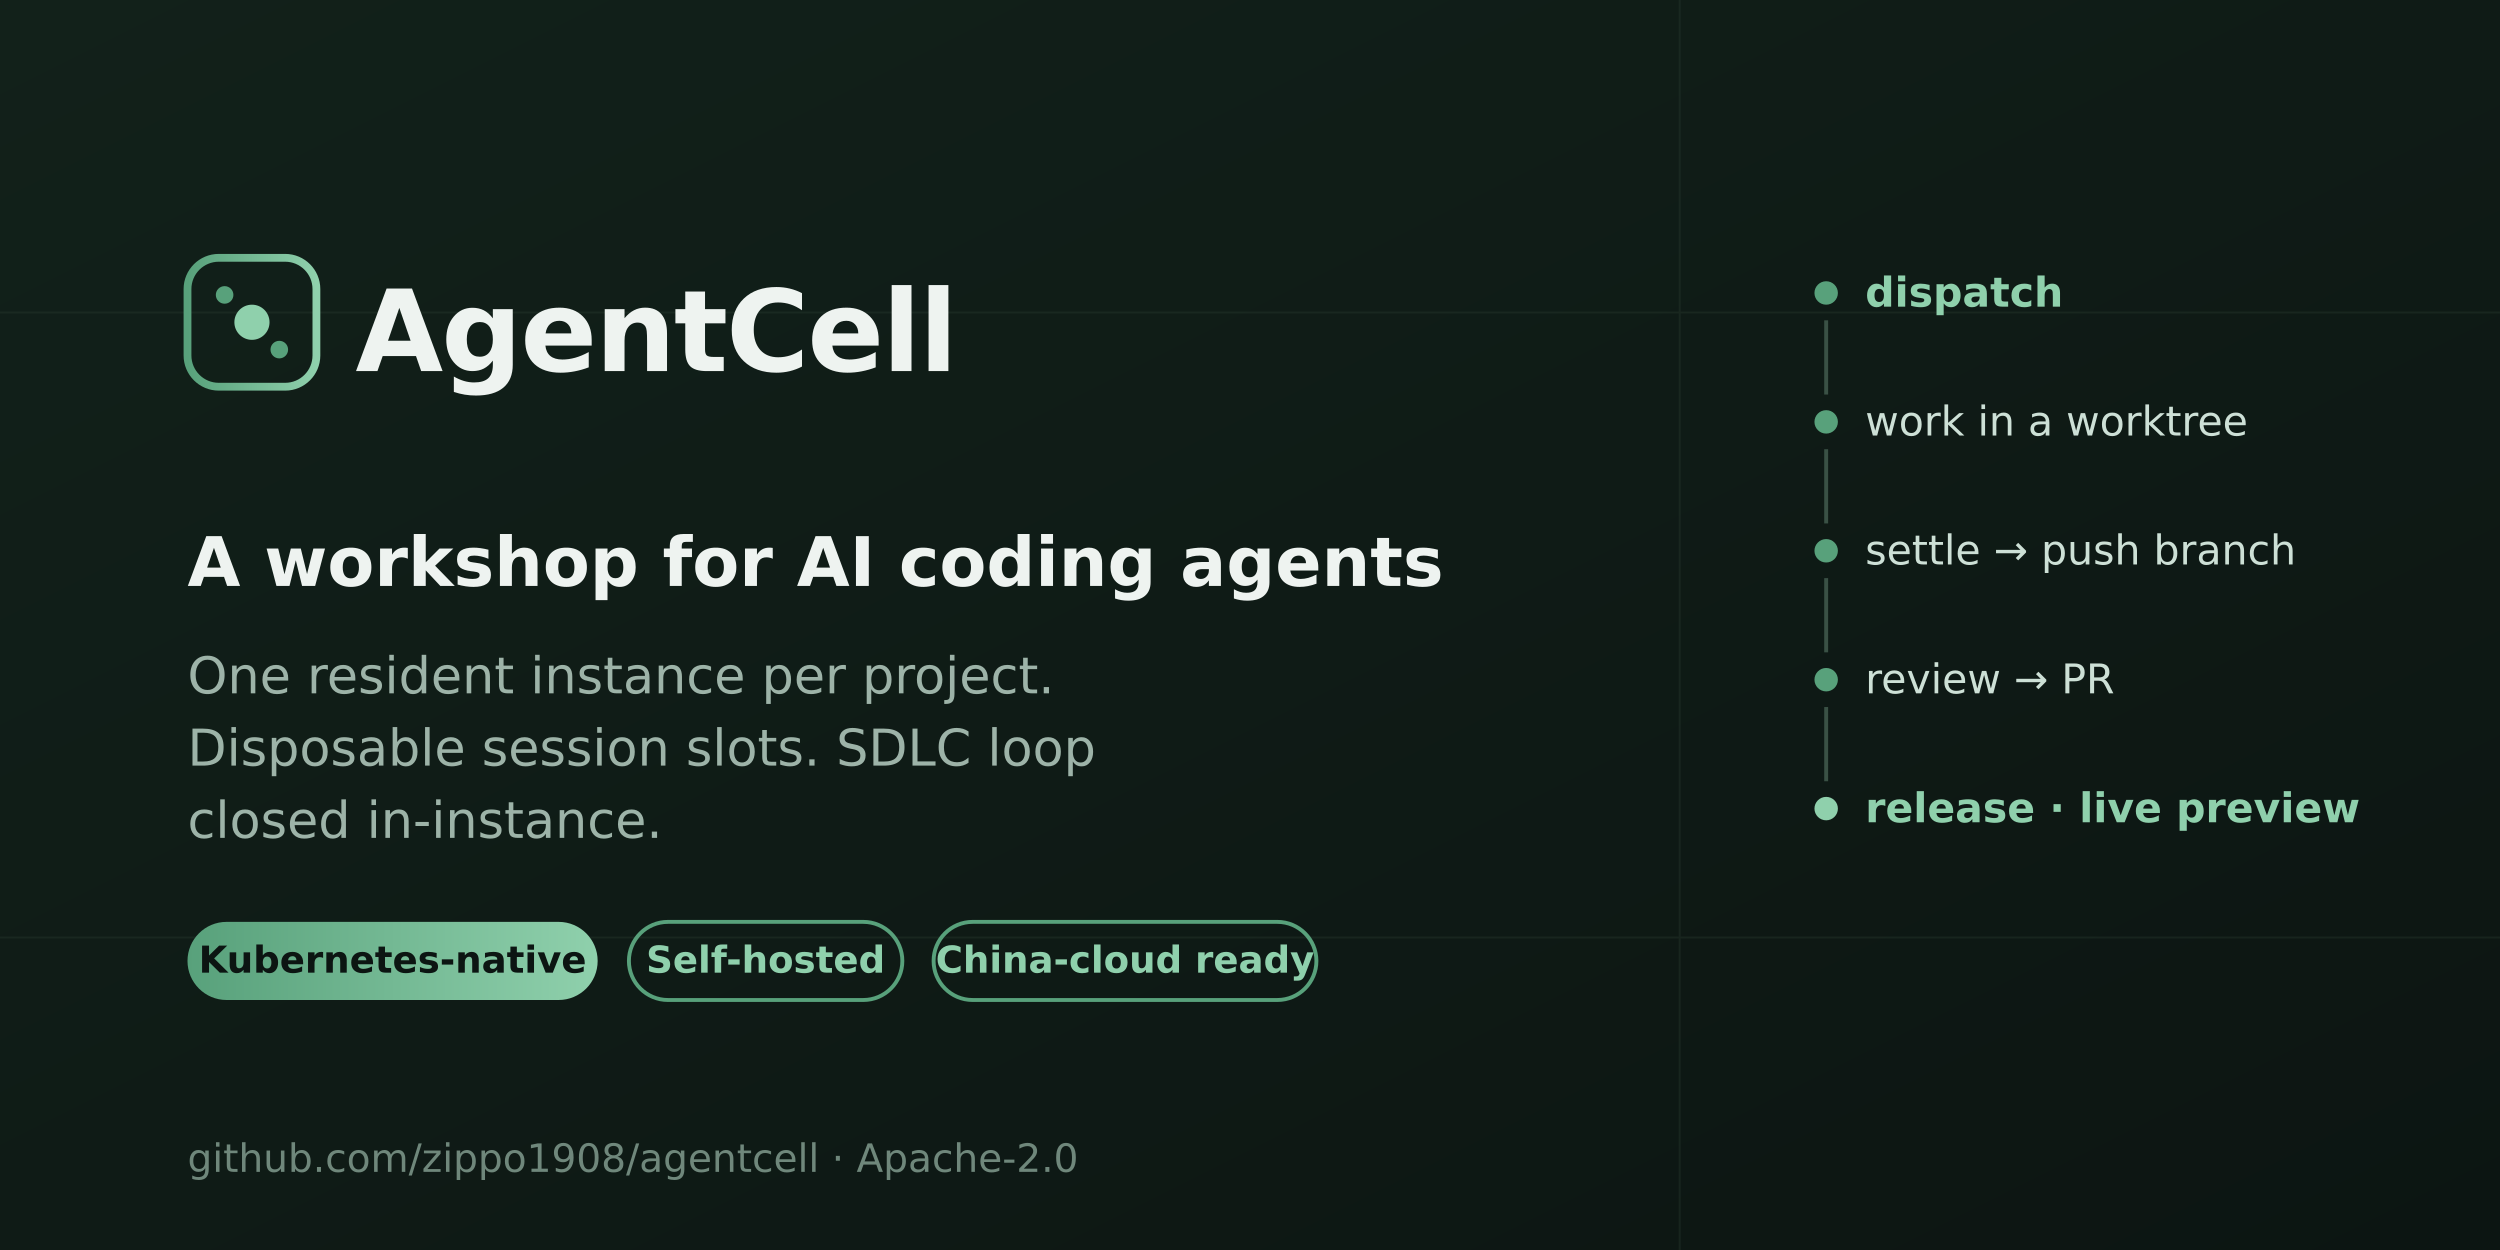
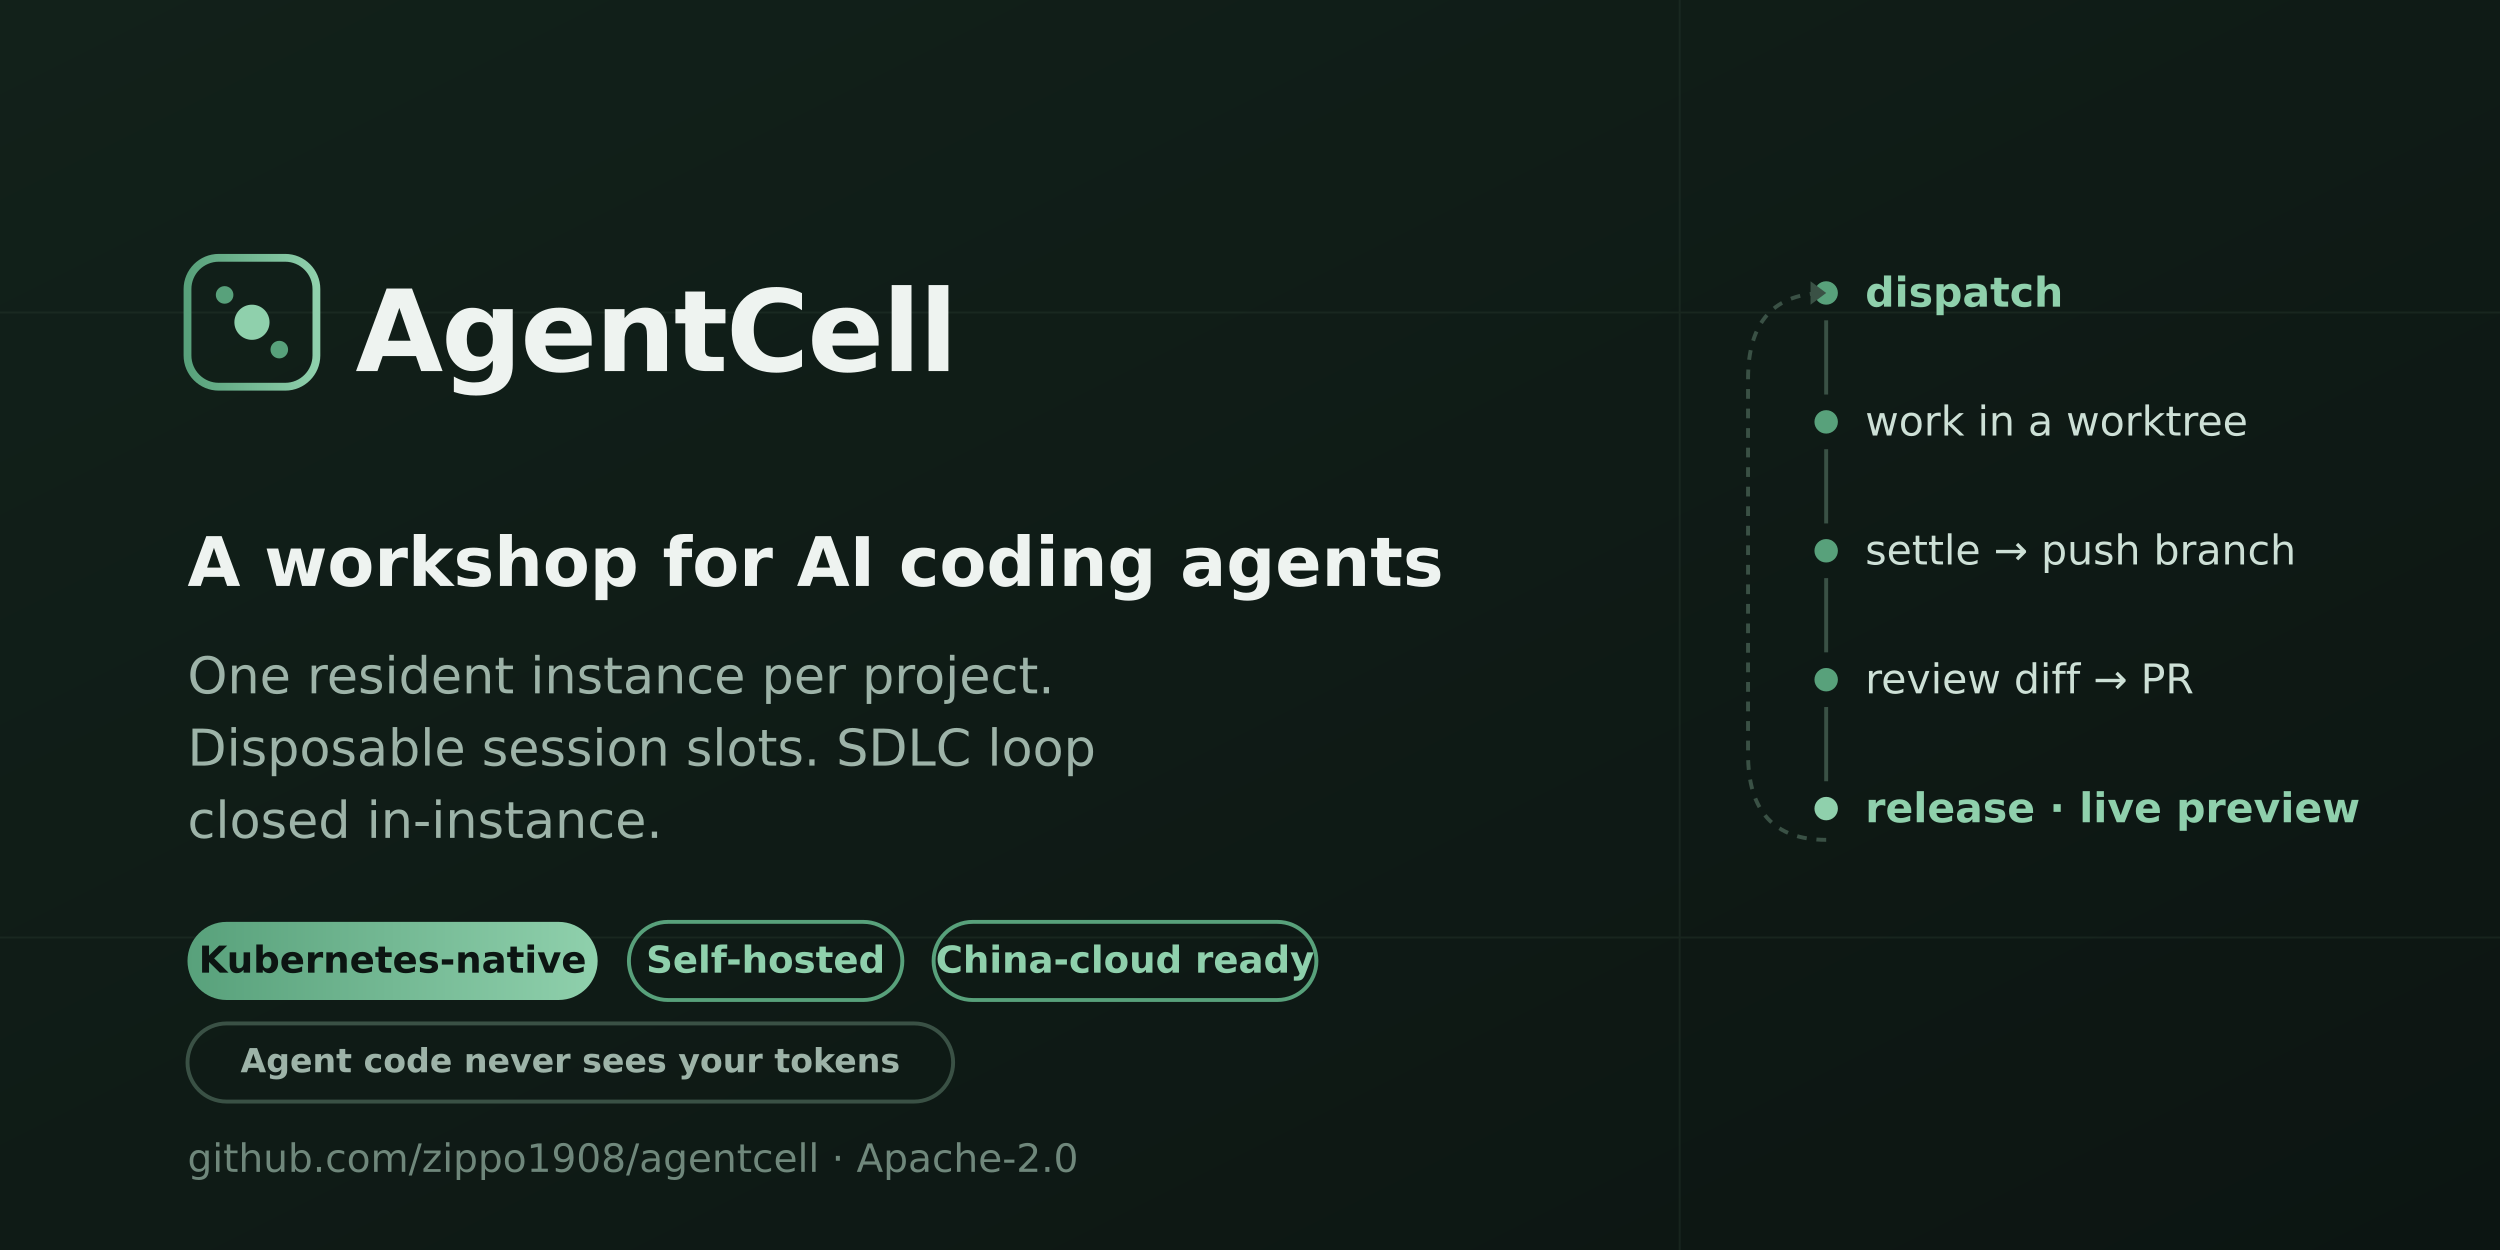
<svg xmlns="http://www.w3.org/2000/svg" width="1280" height="640" viewBox="0 0 1280 640" font-family="'DejaVu Sans','Helvetica Neue',Arial,sans-serif">
  <defs>
    <linearGradient id="bg" x1="0" y1="0" x2="1" y2="1">
      <stop offset="0" stop-color="#12211a" />
      <stop offset="1" stop-color="#0c1512" />
    </linearGradient>
    <linearGradient id="accent" x1="0" y1="0" x2="1" y2="0">
      <stop offset="0" stop-color="#58a17b" />
      <stop offset="1" stop-color="#8fd0ac" />
    </linearGradient>
  </defs>
  <rect width="1280" height="640" fill="url(#bg)" />
  <g stroke="#2a3b31" stroke-width="1" opacity="0.35">
    <line x1="0" y1="160" x2="1280" y2="160" />
    <line x1="0" y1="480" x2="1280" y2="480" />
    <line x1="860" y1="0" x2="860" y2="640" />
  </g>
  <g transform="translate(96,150)">
    <g transform="translate(0,-18)">
      <rect x="0" y="0" width="66" height="66" rx="16" fill="none" stroke="url(#accent)" stroke-width="4" />
      <circle cx="33" cy="33" r="9" fill="#8fd0ac" />
      <circle cx="19" cy="19" r="4.5" fill="#58a17b" />
      <circle cx="47" cy="47" r="4.5" fill="#58a17b" />
    </g>
    <text x="86" y="40" font-size="58" font-weight="700" fill="#eef3f0" letter-spacing="-1">AgentCell</text>
    <text x="0" y="150" font-size="35" font-weight="600" fill="#eef3f0">A workshop for AI coding agents</text>
    <text x="0" y="205" font-size="26" fill="#9db3a8">One resident instance per project.</text>
    <text x="0" y="242" font-size="26" fill="#9db3a8">Disposable session slots. SDLC loop</text>
    <text x="0" y="279" font-size="26" fill="#9db3a8">closed in-instance.</text>
    <g font-size="19" fill="#0c1512">
      <rect x="0" y="322" width="210" height="40" rx="20" fill="url(#accent)" />
      <text x="105" y="348" text-anchor="middle" font-weight="700">Kubernetes-native</text>
      <rect x="226" y="322" width="140" height="40" rx="20" fill="none" stroke="#58a17b" stroke-width="2" />
      <text x="296" y="348" text-anchor="middle" fill="#8fd0ac" font-weight="600">Self-hosted</text>
      <rect x="382" y="322" width="196" height="40" rx="20" fill="none" stroke="#58a17b" stroke-width="2" />
      <text x="480" y="348" text-anchor="middle" fill="#8fd0ac" font-weight="600">China-cloud ready</text>
+       <rect x="0" y="374" width="392" height="40" rx="20" fill="none" stroke="#3a5145" stroke-width="2" />
+       <text x="196" y="399" text-anchor="middle" fill="#9db3a8" font-weight="600" font-size="17">Agent code never sees your tokens</text>
    </g>
  </g>
  <g transform="translate(925,150)" font-size="21" fill="#cde0d6">
    <g font-weight="700" fill="#8fd0ac">
      <circle cx="10" cy="0" r="6" fill="#58a17b" />
      <text x="30" y="7">dispatch</text>
    </g>
    <line x1="10" y1="14" x2="10" y2="52" stroke="#3a5145" stroke-width="2" />
    <g transform="translate(0,66)">
      <circle cx="10" cy="0" r="6" fill="#58a17b" />
      <text x="30" y="7">work in a worktree</text>
    </g>
    <line x1="10" y1="80" x2="10" y2="118" stroke="#3a5145" stroke-width="2" />
    <g transform="translate(0,132)">
      <circle cx="10" cy="0" r="6" fill="#58a17b" />
      <text x="30" y="7">settle → push branch</text>
    </g>
    <line x1="10" y1="146" x2="10" y2="184" stroke="#3a5145" stroke-width="2" />
    <g transform="translate(0,198)">
      <circle cx="10" cy="0" r="6" fill="#58a17b" />
-       <text x="30" y="7">review → PR</text>
+       <text x="30" y="7">review diff → PR</text>
    </g>
    <line x1="10" y1="212" x2="10" y2="250" stroke="#3a5145" stroke-width="2" />
    <g transform="translate(0,264)" font-weight="700" fill="#8fd0ac">
      <circle cx="10" cy="0" r="6" fill="#8fd0ac" />
      <text x="30" y="7">release · live preview</text>
    </g>
+     <path d="M10 280 q -40 0 -40 -44 v -192 q 0 -44 40 -44" fill="none" stroke="#3a5145" stroke-width="2" stroke-dasharray="5 5" />
+     <polygon points="10,0 2,-6 2,6" fill="#3a5145" />
  </g>
  <text x="96" y="600" font-size="20" fill="#6f877b">github.com/zippo1908/agentcell  ·  Apache-2.0</text>
</svg>
